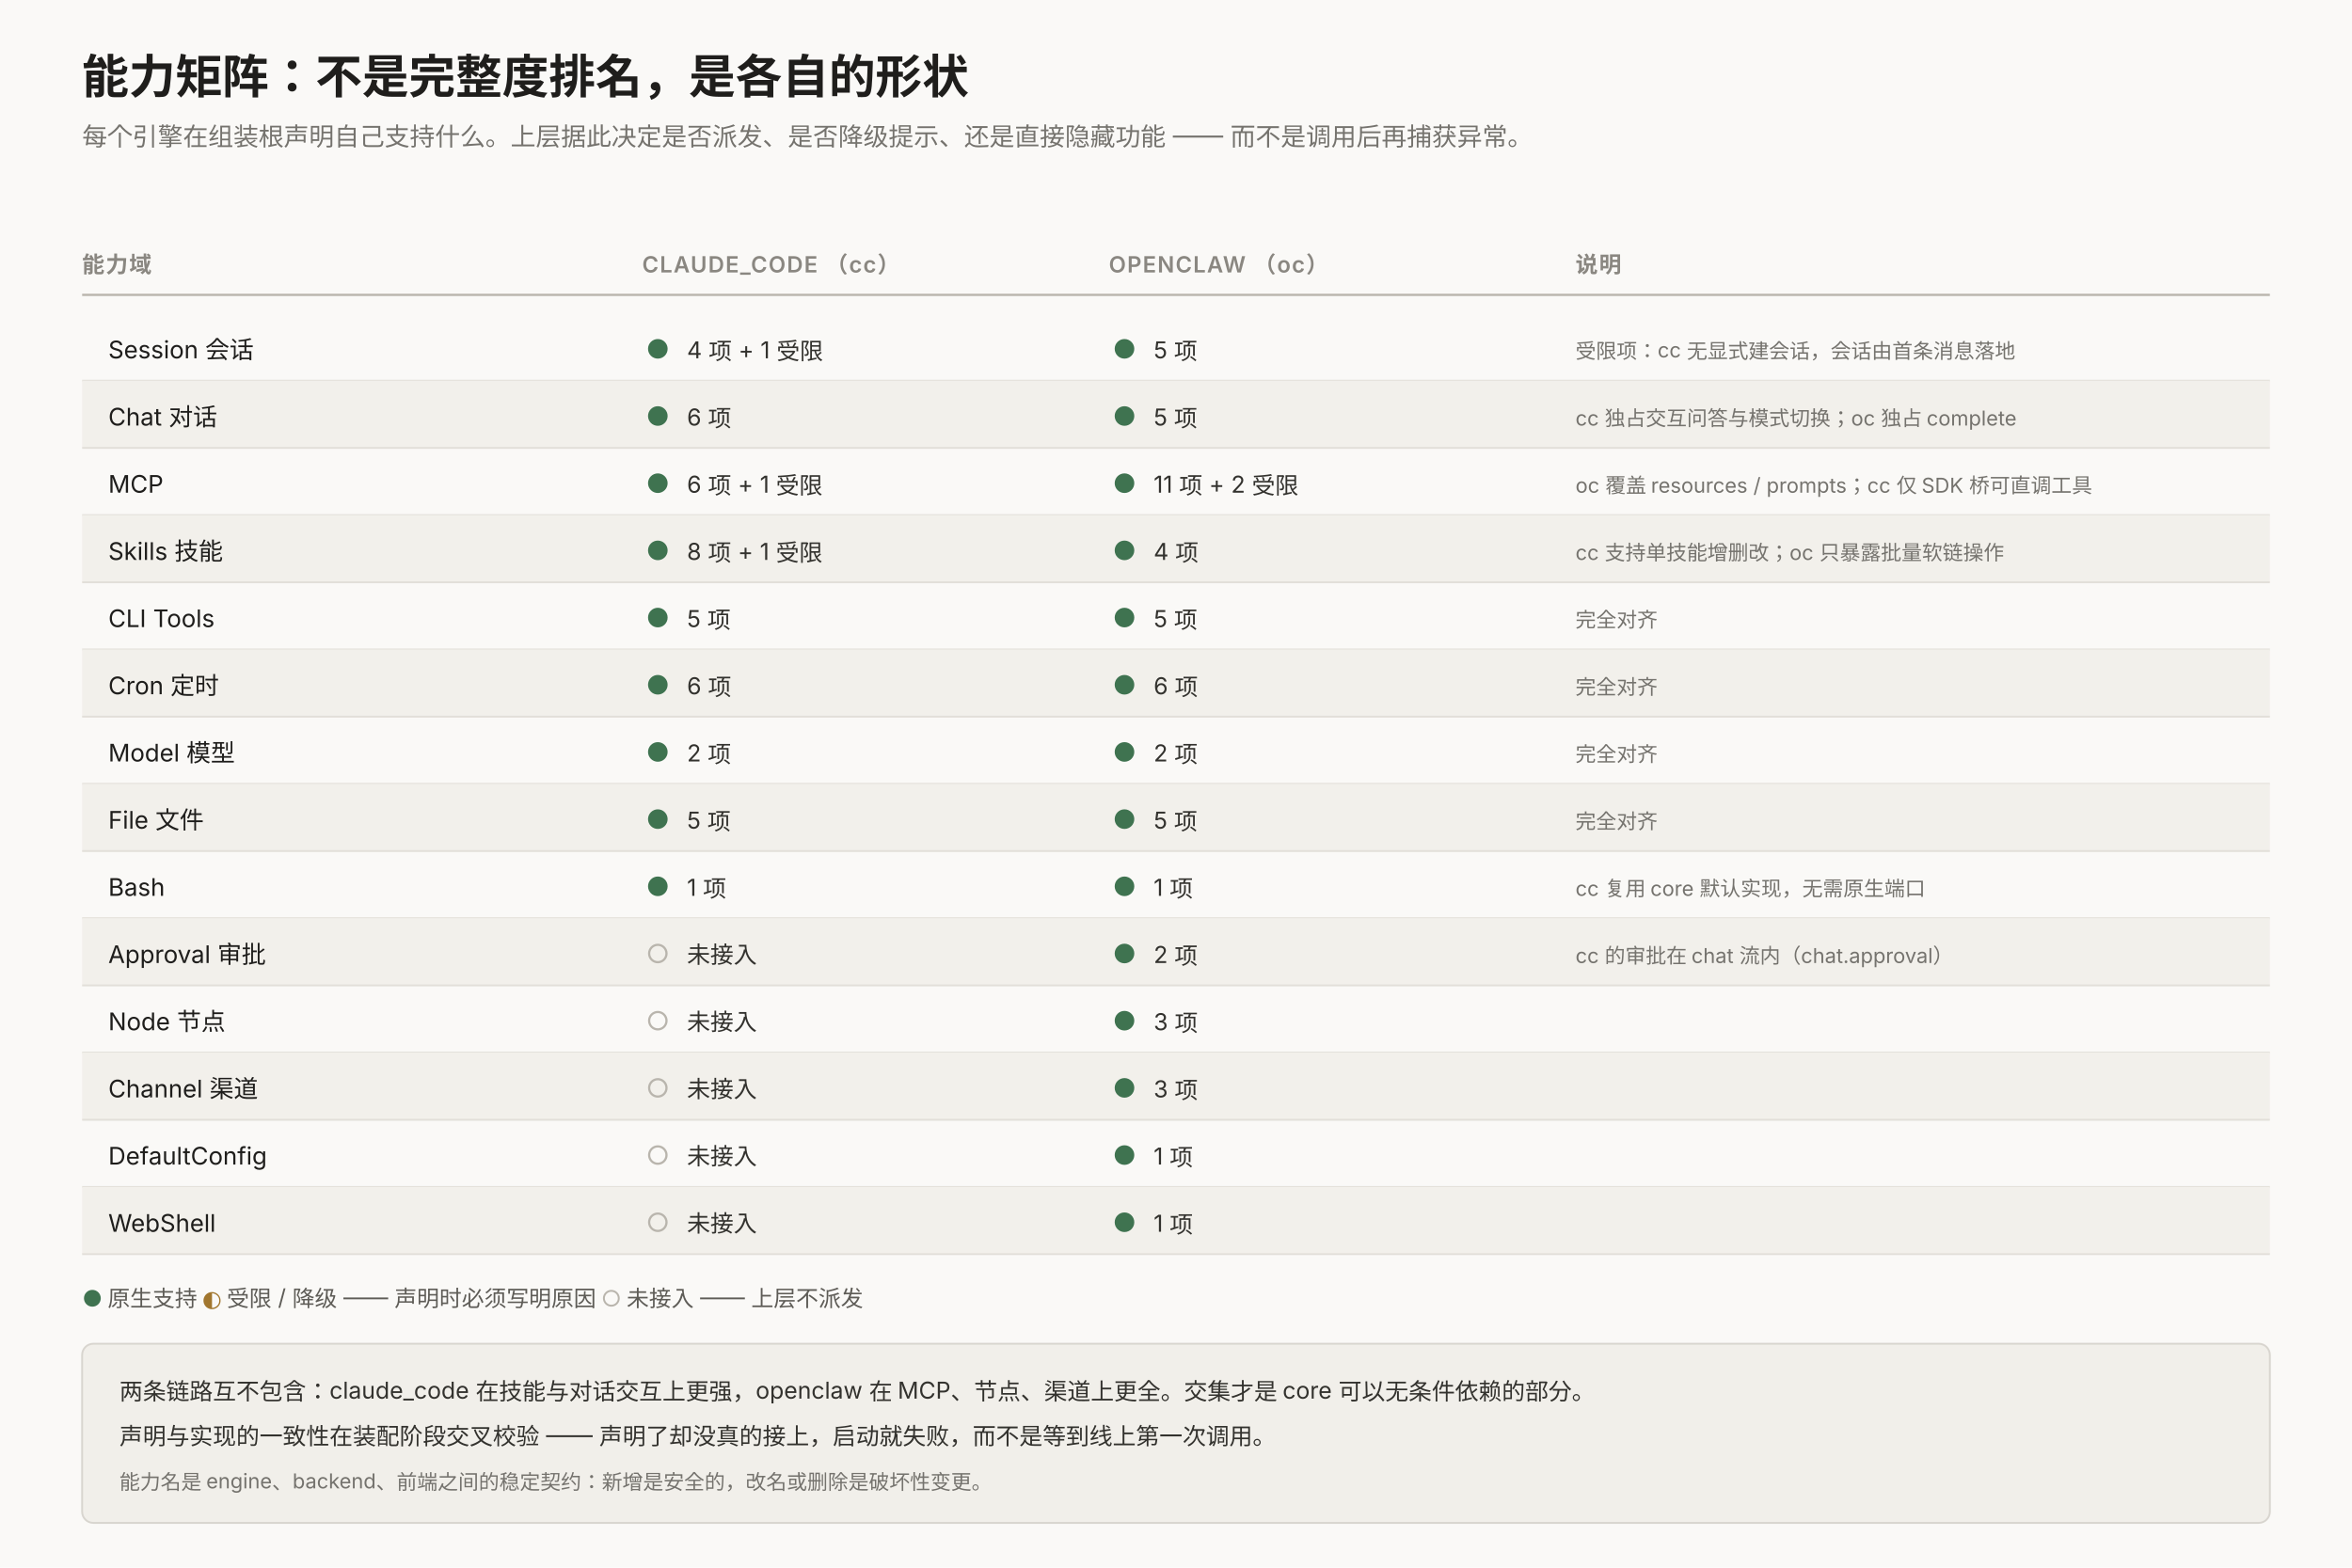
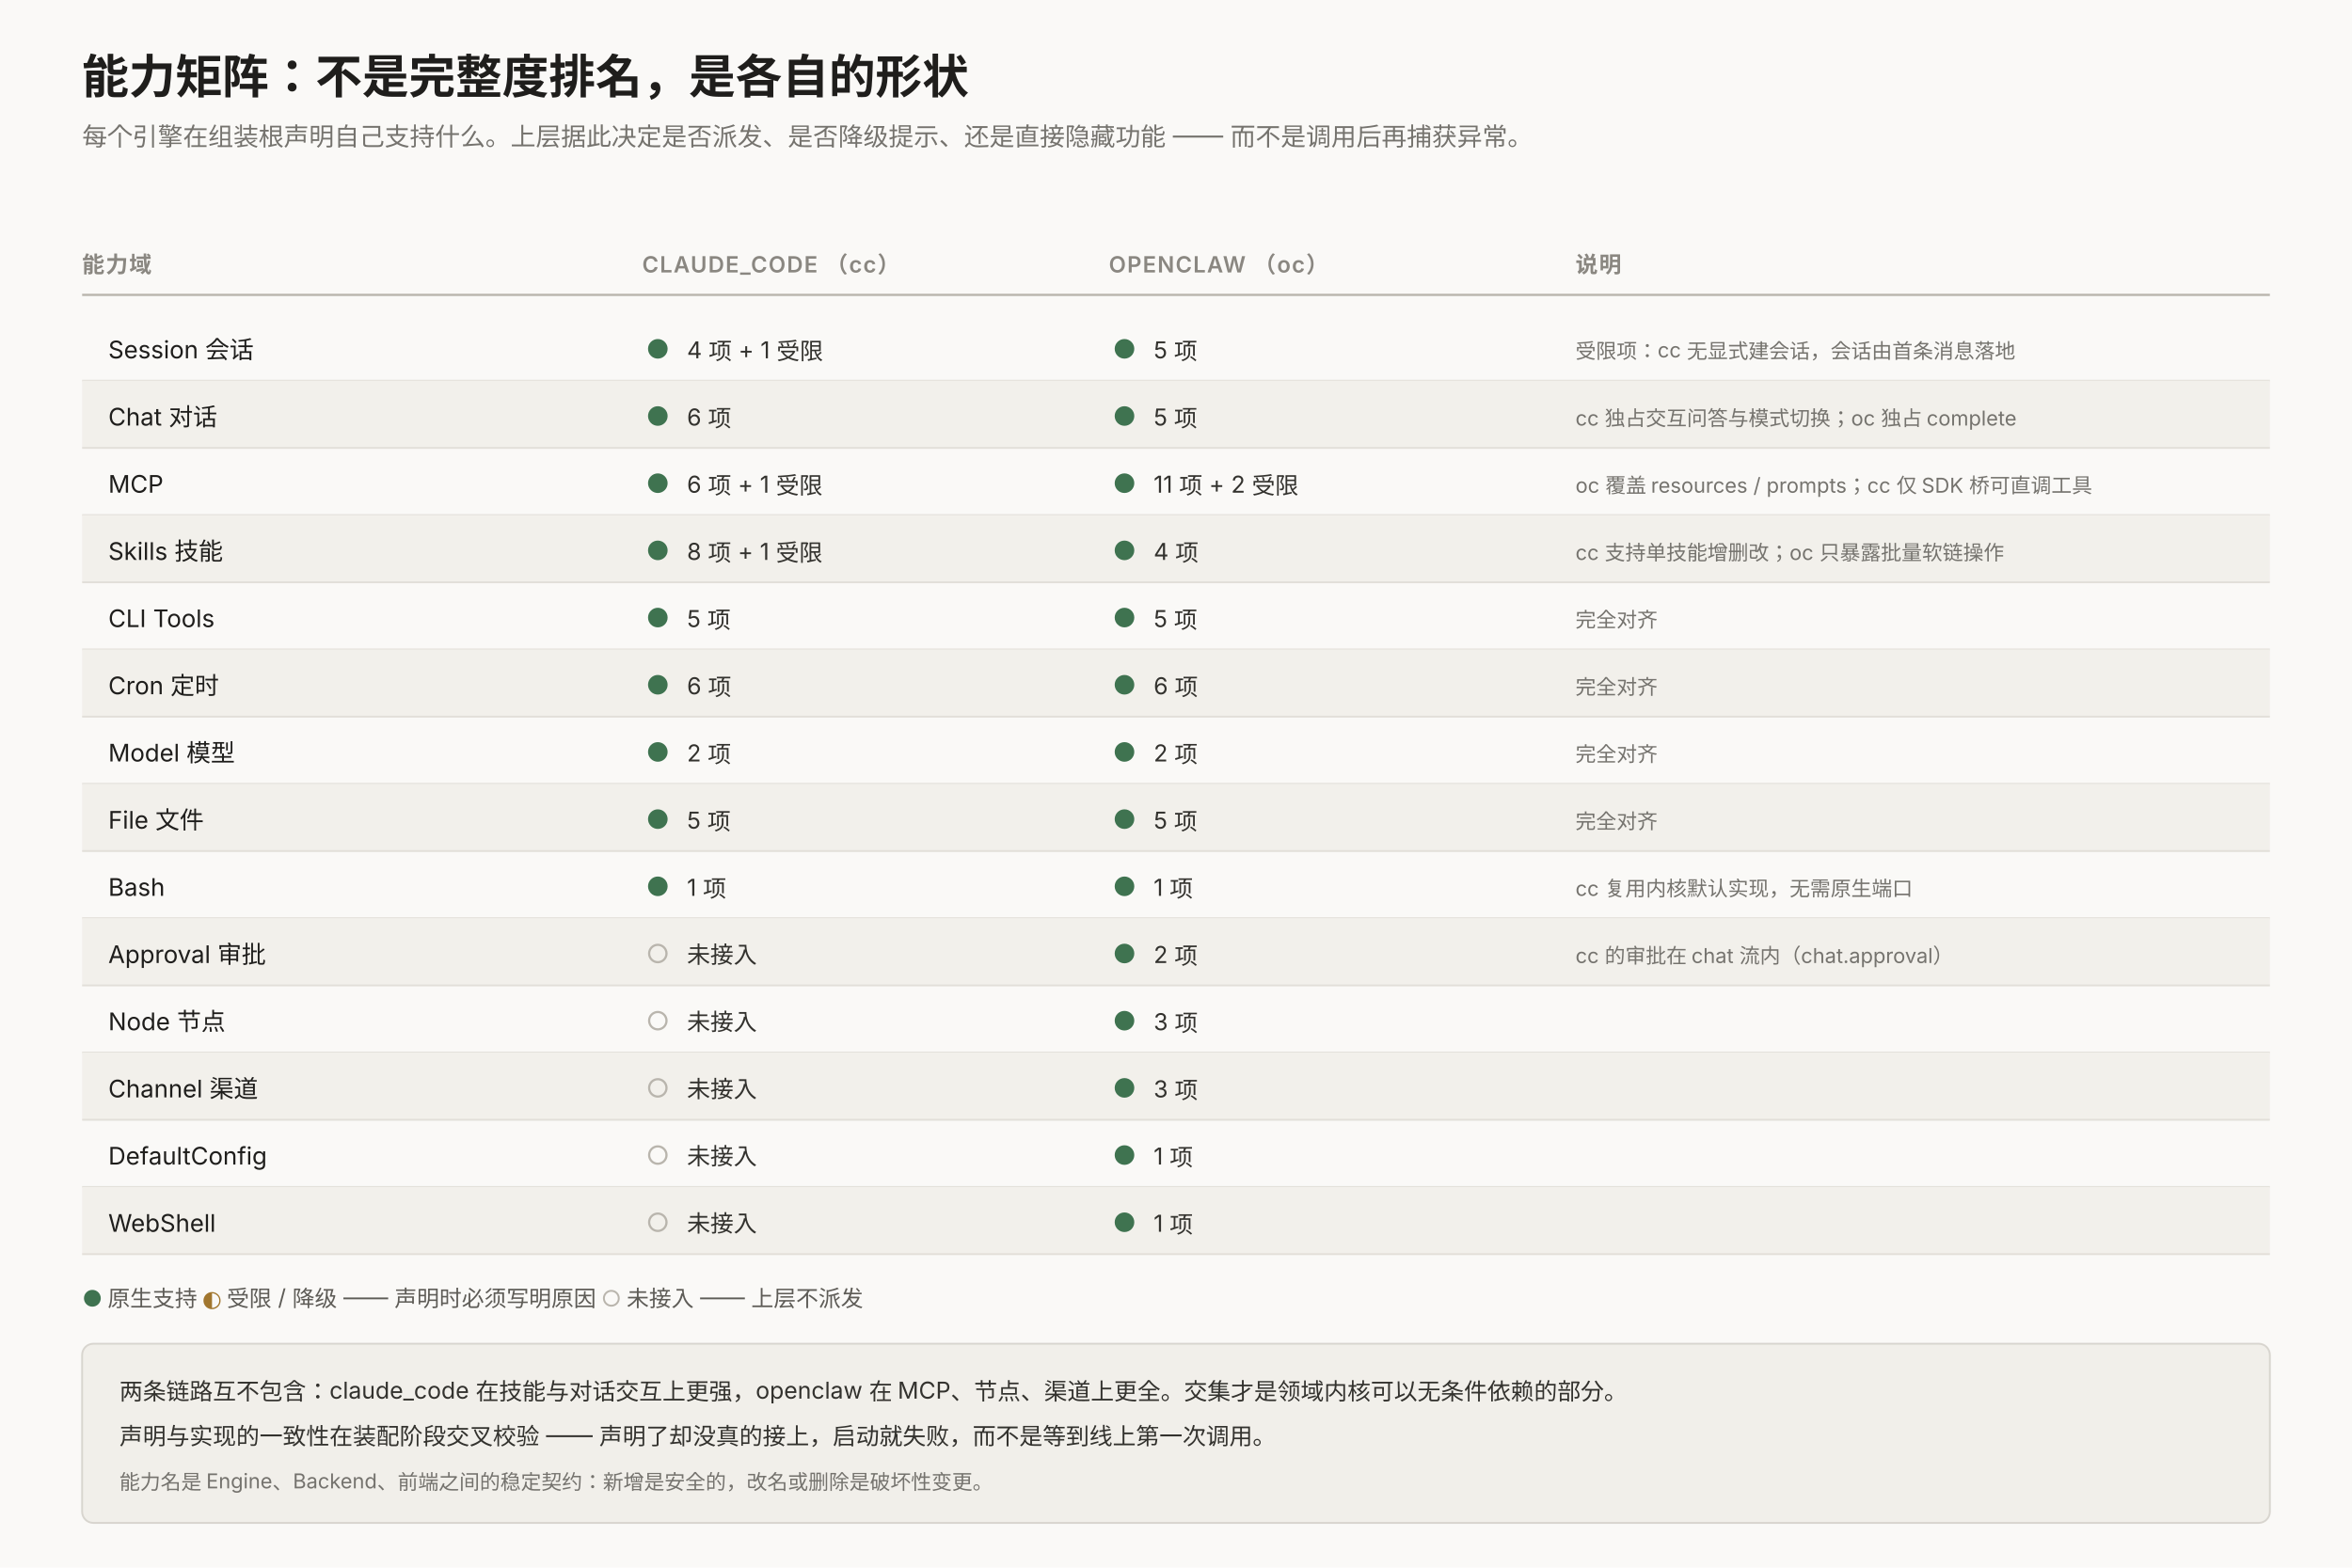
<svg xmlns="http://www.w3.org/2000/svg" viewBox="0 0 1260 840" width="1260" height="840" role="img" aria-label="engine capability matrix">
  <style>
    .t{font-family:-apple-system,BlinkMacSystemFont,"Segoe UI","PingFang SC","Hiragino Sans GB","Microsoft YaHei","Noto Sans SC",sans-serif}
    .title{font-size:25px;font-weight:600;fill:#1F1E1C}
    .sub{font-size:13.5px;fill:#75736E}
    .th{font-size:12px;font-weight:600;fill:#8A8781;letter-spacing:.05em}
    .dom{font-size:13px;fill:#1F1E1C}
    .cell{font-size:12.5px;fill:#33322E}
    .note{font-size:11px;fill:#75736E}
    .mark{font-size:14px}
    .lg{font-size:12px;fill:#5E5C57}
    .ft{font-size:12.5px;fill:#33322E}
  </style>
  <rect width="1260" height="840" fill="#FAF9F7" />
  <g class="t">
    <text x="44" y="50" class="title">能力矩阵：不是完整度排名，是各自的形状</text>
    <text x="44" y="78" class="sub">每个引擎在组装根声明自己支持什么。上层据此决定是否派发、是否降级提示、还是直接隐藏功能 —— 而不是调用后再捕获异常。</text>
    <text x="44" y="146" class="th">能力域</text>
    <text x="344" y="146" class="th">CLAUDE_CODE （cc）</text>
    <text x="594" y="146" class="th">OPENCLAW （oc）</text>
    <text x="844" y="146" class="th">说明</text>
    <line x1="44" y1="158" x2="1216" y2="158" stroke="#B9B5AD" stroke-width="1.2" />
    <text x="58" y="192" class="dom">Session 会话</text>
    <text x="346" y="192" class="mark" fill="#3F7350">●</text>
    <text x="368" y="192" class="cell">4 项 + 1 受限</text>
    <text x="596" y="192" class="mark" fill="#3F7350">●</text>
    <text x="618" y="192" class="cell">5 项</text>
    <text x="844" y="192" class="note">受限项：cc 无显式建会话，会话由首条消息落地</text>
    <line x1="44" y1="204" x2="1216" y2="204" stroke="#E2DFD9" stroke-width="1" />
    <rect x="44" y="204" width="1172" height="36" fill="#F2F0EB" />
    <text x="58" y="228" class="dom">Chat 对话</text>
    <text x="346" y="228" class="mark" fill="#3F7350">●</text>
    <text x="368" y="228" class="cell">6 项</text>
    <text x="596" y="228" class="mark" fill="#3F7350">●</text>
    <text x="618" y="228" class="cell">5 项</text>
    <text x="844" y="228" class="note">cc 独占交互问答与模式切换；oc 独占 complete</text>
    <line x1="44" y1="240" x2="1216" y2="240" stroke="#E2DFD9" stroke-width="1" />
    <text x="58" y="264" class="dom">MCP</text>
    <text x="346" y="264" class="mark" fill="#3F7350">●</text>
    <text x="368" y="264" class="cell">6 项 + 1 受限</text>
    <text x="596" y="264" class="mark" fill="#3F7350">●</text>
    <text x="618" y="264" class="cell">11 项 + 2 受限</text>
    <text x="844" y="264" class="note">oc 覆盖 resources / prompts；cc 仅 SDK 桥可直调工具</text>
    <line x1="44" y1="276" x2="1216" y2="276" stroke="#E2DFD9" stroke-width="1" />
    <rect x="44" y="276" width="1172" height="36" fill="#F2F0EB" />
    <text x="58" y="300" class="dom">Skills 技能</text>
    <text x="346" y="300" class="mark" fill="#3F7350">●</text>
    <text x="368" y="300" class="cell">8 项 + 1 受限</text>
    <text x="596" y="300" class="mark" fill="#3F7350">●</text>
    <text x="618" y="300" class="cell">4 项</text>
    <text x="844" y="300" class="note">cc 支持单技能增删改；oc 只暴露批量软链操作</text>
    <line x1="44" y1="312" x2="1216" y2="312" stroke="#E2DFD9" stroke-width="1" />
    <text x="58" y="336" class="dom">CLI Tools</text>
    <text x="346" y="336" class="mark" fill="#3F7350">●</text>
    <text x="368" y="336" class="cell">5 项</text>
    <text x="596" y="336" class="mark" fill="#3F7350">●</text>
    <text x="618" y="336" class="cell">5 项</text>
    <text x="844" y="336" class="note">完全对齐</text>
    <line x1="44" y1="348" x2="1216" y2="348" stroke="#E2DFD9" stroke-width="1" />
    <rect x="44" y="348" width="1172" height="36" fill="#F2F0EB" />
    <text x="58" y="372" class="dom">Cron 定时</text>
    <text x="346" y="372" class="mark" fill="#3F7350">●</text>
    <text x="368" y="372" class="cell">6 项</text>
    <text x="596" y="372" class="mark" fill="#3F7350">●</text>
    <text x="618" y="372" class="cell">6 项</text>
    <text x="844" y="372" class="note">完全对齐</text>
    <line x1="44" y1="384" x2="1216" y2="384" stroke="#E2DFD9" stroke-width="1" />
    <text x="58" y="408" class="dom">Model 模型</text>
    <text x="346" y="408" class="mark" fill="#3F7350">●</text>
    <text x="368" y="408" class="cell">2 项</text>
    <text x="596" y="408" class="mark" fill="#3F7350">●</text>
    <text x="618" y="408" class="cell">2 项</text>
    <text x="844" y="408" class="note">完全对齐</text>
    <line x1="44" y1="420" x2="1216" y2="420" stroke="#E2DFD9" stroke-width="1" />
    <rect x="44" y="420" width="1172" height="36" fill="#F2F0EB" />
    <text x="58" y="444" class="dom">File 文件</text>
    <text x="346" y="444" class="mark" fill="#3F7350">●</text>
    <text x="368" y="444" class="cell">5 项</text>
    <text x="596" y="444" class="mark" fill="#3F7350">●</text>
    <text x="618" y="444" class="cell">5 项</text>
    <text x="844" y="444" class="note">完全对齐</text>
    <line x1="44" y1="456" x2="1216" y2="456" stroke="#E2DFD9" stroke-width="1" />
    <text x="58" y="480" class="dom">Bash</text>
    <text x="346" y="480" class="mark" fill="#3F7350">●</text>
    <text x="368" y="480" class="cell">1 项</text>
    <text x="596" y="480" class="mark" fill="#3F7350">●</text>
    <text x="618" y="480" class="cell">1 项</text>
-     <text x="844" y="480" class="note">cc 复用 core 默认实现，无需原生端口</text>
+     <text x="844" y="480" class="note">cc 复用内核默认实现，无需原生端口</text>
    <line x1="44" y1="492" x2="1216" y2="492" stroke="#E2DFD9" stroke-width="1" />
    <rect x="44" y="492" width="1172" height="36" fill="#F2F0EB" />
    <text x="58" y="516" class="dom">Approval 审批</text>
    <text x="346" y="516" class="mark" fill="#B9B5AD">○</text>
    <text x="368" y="516" class="cell">未接入</text>
    <text x="596" y="516" class="mark" fill="#3F7350">●</text>
    <text x="618" y="516" class="cell">2 项</text>
    <text x="844" y="516" class="note">cc 的审批在 chat 流内（chat.approval）</text>
    <line x1="44" y1="528" x2="1216" y2="528" stroke="#E2DFD9" stroke-width="1" />
    <text x="58" y="552" class="dom">Node 节点</text>
    <text x="346" y="552" class="mark" fill="#B9B5AD">○</text>
    <text x="368" y="552" class="cell">未接入</text>
    <text x="596" y="552" class="mark" fill="#3F7350">●</text>
    <text x="618" y="552" class="cell">3 项</text>
    <line x1="44" y1="564" x2="1216" y2="564" stroke="#E2DFD9" stroke-width="1" />
    <rect x="44" y="564" width="1172" height="36" fill="#F2F0EB" />
    <text x="58" y="588" class="dom">Channel 渠道</text>
    <text x="346" y="588" class="mark" fill="#B9B5AD">○</text>
    <text x="368" y="588" class="cell">未接入</text>
    <text x="596" y="588" class="mark" fill="#3F7350">●</text>
    <text x="618" y="588" class="cell">3 项</text>
    <line x1="44" y1="600" x2="1216" y2="600" stroke="#E2DFD9" stroke-width="1" />
    <text x="58" y="624" class="dom">DefaultConfig</text>
    <text x="346" y="624" class="mark" fill="#B9B5AD">○</text>
    <text x="368" y="624" class="cell">未接入</text>
    <text x="596" y="624" class="mark" fill="#3F7350">●</text>
    <text x="618" y="624" class="cell">1 项</text>
    <line x1="44" y1="636" x2="1216" y2="636" stroke="#E2DFD9" stroke-width="1" />
    <rect x="44" y="636" width="1172" height="36" fill="#F2F0EB" />
    <text x="58" y="660" class="dom">WebShell</text>
    <text x="346" y="660" class="mark" fill="#B9B5AD">○</text>
    <text x="368" y="660" class="cell">未接入</text>
    <text x="596" y="660" class="mark" fill="#3F7350">●</text>
    <text x="618" y="660" class="cell">1 项</text>
    <line x1="44" y1="672" x2="1216" y2="672" stroke="#E2DFD9" stroke-width="1" />
    <text x="44" y="700" class="lg">
      <tspan fill="#3F7350">●</tspan>  原生支持      <tspan fill="#A1762E">◐</tspan>  受限 / 降级 —— 声明时必须写明原因      <tspan fill="#B9B5AD">○</tspan>  未接入 —— 上层不派发</text>
    <rect x="44" y="720" width="1172" height="96" rx="6" fill="#F1EFEA" stroke="#D8D5CF" />
-     <text x="64" y="750" class="ft">两条链路互不包含：claude_code 在技能与对话交互上更强，openclaw 在 MCP、节点、渠道上更全。交集才是 core 可以无条件依赖的部分。</text>
+     <text x="64" y="750" class="ft">两条链路互不包含：claude_code 在技能与对话交互上更强，openclaw 在 MCP、节点、渠道上更全。交集才是领域内核可以无条件依赖的部分。</text>
    <text x="64" y="774" class="ft">声明与实现的一致性在装配阶段交叉校验 —— 声明了却没真的接上，启动就失败，而不是等到线上第一次调用。</text>
-     <text x="64" y="798" class="note">能力名是 engine、backend、前端之间的稳定契约：新增是安全的，改名或删除是破坏性变更。</text>
+     <text x="64" y="798" class="note">能力名是 Engine、Backend、前端之间的稳定契约：新增是安全的，改名或删除是破坏性变更。</text>
  </g>
</svg>
